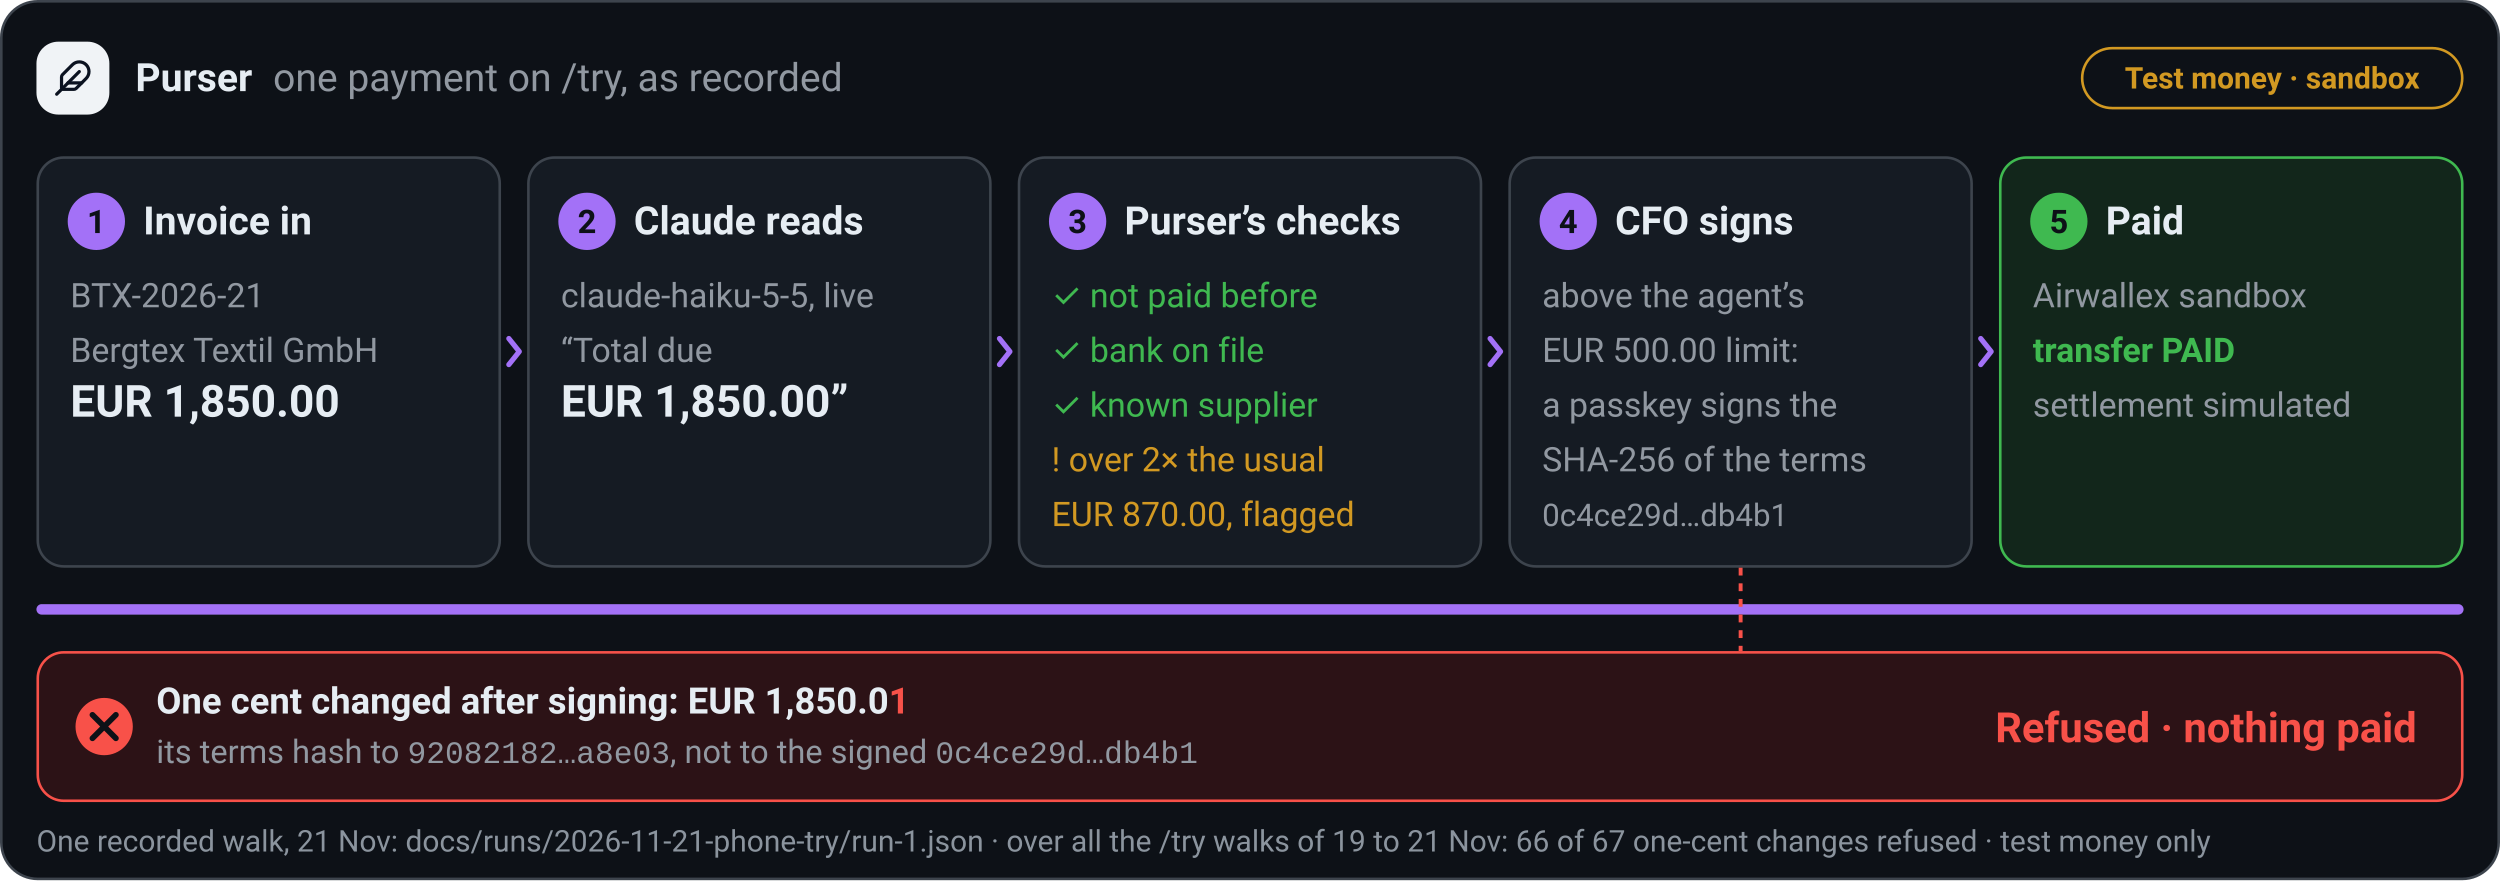
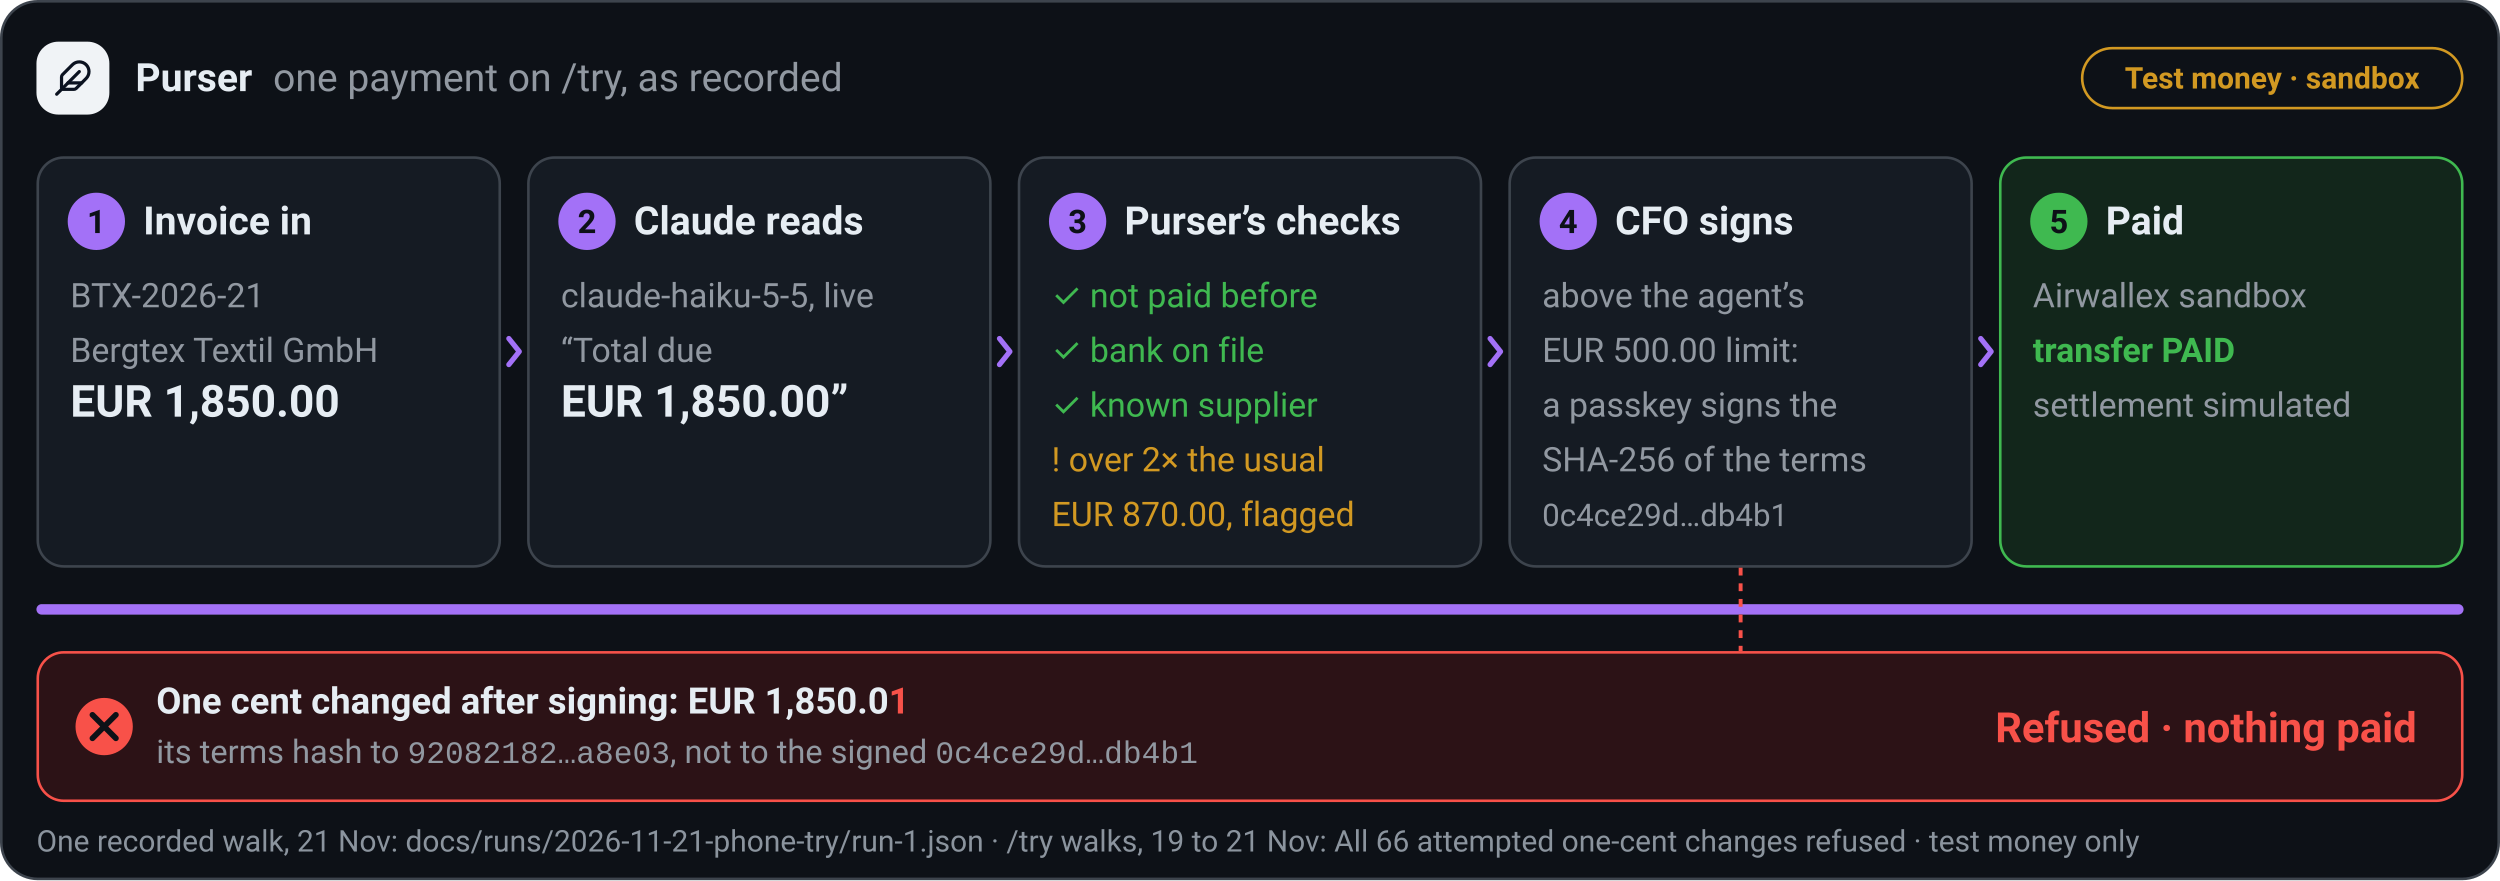
<svg xmlns="http://www.w3.org/2000/svg" viewBox="0 0 960 338" width="960" height="338" role="img" aria-labelledby="t d">
  <style>
text{font-family:ui-sans-serif,system-ui,-apple-system,'Segoe UI',Roboto,Helvetica,Arial,sans-serif}
.in{animation:in .5s cubic-bezier(.2,.7,.3,1) both}@keyframes in{from{opacity:0;transform:translateY(6px)}to{opacity:1;transform:none}}
.tick{animation:in .35s ease-out both}
.fill{transform-box:fill-box;transform-origin:left center;animation:grow 3.6s linear .3s both}.fill.v{transform-origin:center top;animation-name:growv}
@keyframes grow{from{transform:scaleX(0)}to{transform:none}}@keyframes growv{from{transform:scaleY(0)}to{transform:none}}
.cent{animation:blink .45s ease-in-out 4.55s 3 both}@keyframes blink{50%{opacity:.15}}
@media (prefers-reduced-motion:reduce){.in,.tick,.fill,.fill.v,.cent{animation:none}}
</style>
  <rect x="0.5" y="0.5" width="959" height="337" rx="14" fill="#0d1117" stroke="#3d444d" />
  <g class="in" style="animation-delay:0s">
    <rect x="14" y="16" width="28" height="28" rx="8.4" fill="#f0f3f6" />
    <g transform="translate(20.53 22.53) scale(0.62)" fill="none" stroke="#0b1220" stroke-width="2" stroke-linecap="round" stroke-linejoin="round">
      <path d="M12.67 19a2 2 0 0 0 1.416-.588l6.154-6.172a6 6 0 0 0-8.49-8.49L5.586 9.914A2 2 0 0 0 5 11.328V18a1 1 0 0 0 1 1z" />
      <path d="M16 8 2 22" />
      <path d="M17.5 15H9" />
    </g>
    <text x="52" y="35" font-size="15" font-weight="700" fill="#e6edf3">Purser<tspan dx="8" font-weight="400" fill="#9198a1">one payment on /try, as recorded</tspan>
    </text>
    <rect x="799.55" y="18.5" width="145.95" height="23" rx="11.5" fill="none" stroke="#d29922" />
    <text x="872.53" y="34" font-size="11.5" font-weight="600" fill="#d29922" text-anchor="middle">Test money · sandbox</text>
  </g>
  <g class="in" style="animation-delay:0.3s">
    <rect x="14.5" y="60.5" width="177.4" height="157" rx="10" fill="#151b23" stroke="#3d444d" />
    <circle cx="37" cy="85" r="11" fill="#a371f7" />
    <text x="37" y="89.5" font-size="12.5" font-weight="700" fill="#0d1117" text-anchor="middle">1</text>
    <text x="55" y="90" font-size="15" font-weight="650" fill="#e6edf3">Invoice in</text>
    <text x="27" y="118" font-size="13" fill="#9198a1">BTX-2026-21</text>
    <text x="27" y="139" font-size="13" fill="#9198a1">Bergtex Textil GmbH</text>
    <text x="27" y="160" font-size="17" font-weight="650" fill="#e6edf3">EUR 1,850.00</text>
  </g>
  <path class="in" style="animation-delay:0.7s" d="M195.4 130l4 5-4 5" fill="none" stroke="#a371f7" stroke-width="2" stroke-linecap="round" stroke-linejoin="round" />
  <g class="in" style="animation-delay:1.05s">
    <rect x="202.9" y="60.5" width="177.4" height="157" rx="10" fill="#151b23" stroke="#3d444d" />
    <circle cx="225.4" cy="85" r="11" fill="#a371f7" />
    <text x="225.4" y="89.5" font-size="12.5" font-weight="700" fill="#0d1117" text-anchor="middle">2</text>
    <text x="243.4" y="90" font-size="15" font-weight="650" fill="#e6edf3">Claude reads</text>
    <text x="215.4" y="118" font-size="13" fill="#9198a1">claude-haiku-5-5, live</text>
    <text x="215.4" y="139" font-size="13" fill="#9198a1">“Total due</text>
    <text x="215.4" y="160" font-size="17" font-weight="650" fill="#e6edf3">EUR 1,850.00”</text>
  </g>
  <path class="in" style="animation-delay:1.45s" d="M383.8 130l4 5-4 5" fill="none" stroke="#a371f7" stroke-width="2" stroke-linecap="round" stroke-linejoin="round" />
  <g class="in" style="animation-delay:1.8s">
    <rect x="391.3" y="60.5" width="177.4" height="157" rx="10" fill="#151b23" stroke="#3d444d" />
    <circle cx="413.8" cy="85" r="11" fill="#a371f7" />
    <text x="413.8" y="89.5" font-size="12.5" font-weight="700" fill="#0d1117" text-anchor="middle">3</text>
    <text x="431.8" y="90" font-size="15" font-weight="650" fill="#e6edf3">Purser’s checks</text>
    <text x="403.8" y="118" font-size="13" fill="#3fb950" class="tick" style="animation-delay:2.15s">✓ not paid before</text>
    <text x="403.8" y="139" font-size="13" fill="#3fb950" class="tick" style="animation-delay:2.33s">✓ bank on file</text>
    <text x="403.8" y="160" font-size="13" fill="#3fb950" class="tick" style="animation-delay:2.51s">✓ known supplier</text>
    <text x="403.8" y="181" font-size="13" fill="#d29922">! over 2× the usual</text>
    <text x="403.8" y="202" font-size="13" fill="#d29922">   EUR 870.00, flagged</text>
  </g>
  <path class="in" style="animation-delay:2.2s" d="M572.2 130l4 5-4 5" fill="none" stroke="#a371f7" stroke-width="2" stroke-linecap="round" stroke-linejoin="round" />
  <g class="in" style="animation-delay:2.55s">
    <rect x="579.7" y="60.5" width="177.4" height="157" rx="10" fill="#151b23" stroke="#3d444d" />
    <circle cx="602.2" cy="85" r="11" fill="#a371f7" />
    <text x="602.2" y="89.5" font-size="12.5" font-weight="700" fill="#0d1117" text-anchor="middle">4</text>
    <text x="620.2" y="90" font-size="15" font-weight="650" fill="#e6edf3">CFO signs</text>
    <text x="592.2" y="118" font-size="13" fill="#9198a1">above the agent’s</text>
    <text x="592.2" y="139" font-size="13" fill="#9198a1">EUR 500.00 limit:</text>
    <text x="592.2" y="160" font-size="13" fill="#9198a1">a passkey signs the</text>
    <text x="592.2" y="181" font-size="13" fill="#9198a1">SHA-256 of the terms</text>
    <text x="592.2" y="202" font-family="ui-monospace,SFMono-Regular,Menlo,Consolas,'Liberation Mono',monospace" font-size="12" fill="#9198a1">0c4ce29d…db4b1</text>
  </g>
  <path class="in" style="animation-delay:2.95s" d="M760.6 130l4 5-4 5" fill="none" stroke="#a371f7" stroke-width="2" stroke-linecap="round" stroke-linejoin="round" />
  <g class="in" style="animation-delay:3.3s">
    <rect x="768.1" y="60.5" width="177.4" height="157" rx="10" fill="#12261b" stroke="#3fb950" />
    <circle cx="790.6" cy="85" r="11" fill="#3fb950" />
    <text x="790.6" y="89.5" font-size="12.5" font-weight="700" fill="#0d1117" text-anchor="middle">5</text>
    <text x="808.6" y="90" font-size="15" font-weight="650" fill="#e6edf3">Paid</text>
    <text x="780.6" y="118" font-size="13" fill="#9198a1">Airwallex sandbox</text>
    <text x="780.6" y="139" font-size="13" font-weight="600" fill="#3fb950">transfer PAID</text>
    <text x="780.6" y="160" font-size="13" fill="#9198a1">settlement simulated</text>
  </g>
  <rect x="14" y="232" width="932" height="4" rx="2" fill="#262c36" />
  <rect class="fill" x="14" y="232" width="932" height="4" rx="2" fill="#a371f7" style="animation-duration:3.6s" />
  <g class="in" style="animation-delay:4.05s">
    <path d="M668.4 218V250" stroke="#f85149" stroke-width="1.5" stroke-dasharray="3 3" />
    <rect x="14.5" y="250.5" width="931" height="57" rx="10" fill="#2c1216" stroke="#f85149" />
    <circle cx="40" cy="279" r="11" fill="#f85149" />
    <path d="M35.5 274.5l9 9m0-9l-9 9" stroke="#0d1117" stroke-width="2.2" stroke-linecap="round" />
    <text x="60" y="274" font-size="14" font-weight="650" fill="#e6edf3">One cent changed after signing: EUR 1,850.0<tspan class="cent" fill="#f85149">1</tspan>
    </text>
    <text x="60" y="293" font-size="12.5" fill="#9198a1">its terms hash to <tspan font-family="ui-monospace,SFMono-Regular,Menlo,Consolas,'Liberation Mono',monospace" font-size="12">92082182…a8e03</tspan>, not to the signed <tspan font-family="ui-monospace,SFMono-Regular,Menlo,Consolas,'Liberation Mono',monospace" font-size="12">0c4ce29d…db4b1</tspan>
    </text>
    <text x="928" y="285" font-size="16" font-weight="700" fill="#f85149" text-anchor="end">Refused · nothing paid</text>
  </g>
-   <text class="in" style="animation-delay:4.35s" x="14" y="327" font-size="11.5" fill="#8b949e">One recorded walk, 21 Nov: docs/runs/2026-11-21-phone-try/run-1.json · over all the /try walks of 19 to 21 Nov: 66 of 67 one-cent changes refused · test money only</text>
+   <text class="in" style="animation-delay:4.35s" x="14" y="327" font-size="11.5" fill="#8b949e">One recorded walk, 21 Nov: docs/runs/2026-11-21-phone-try/run-1.json · /try walks, 19 to 21 Nov: All 66 attempted one-cent changes refused · test money only</text>
</svg>
